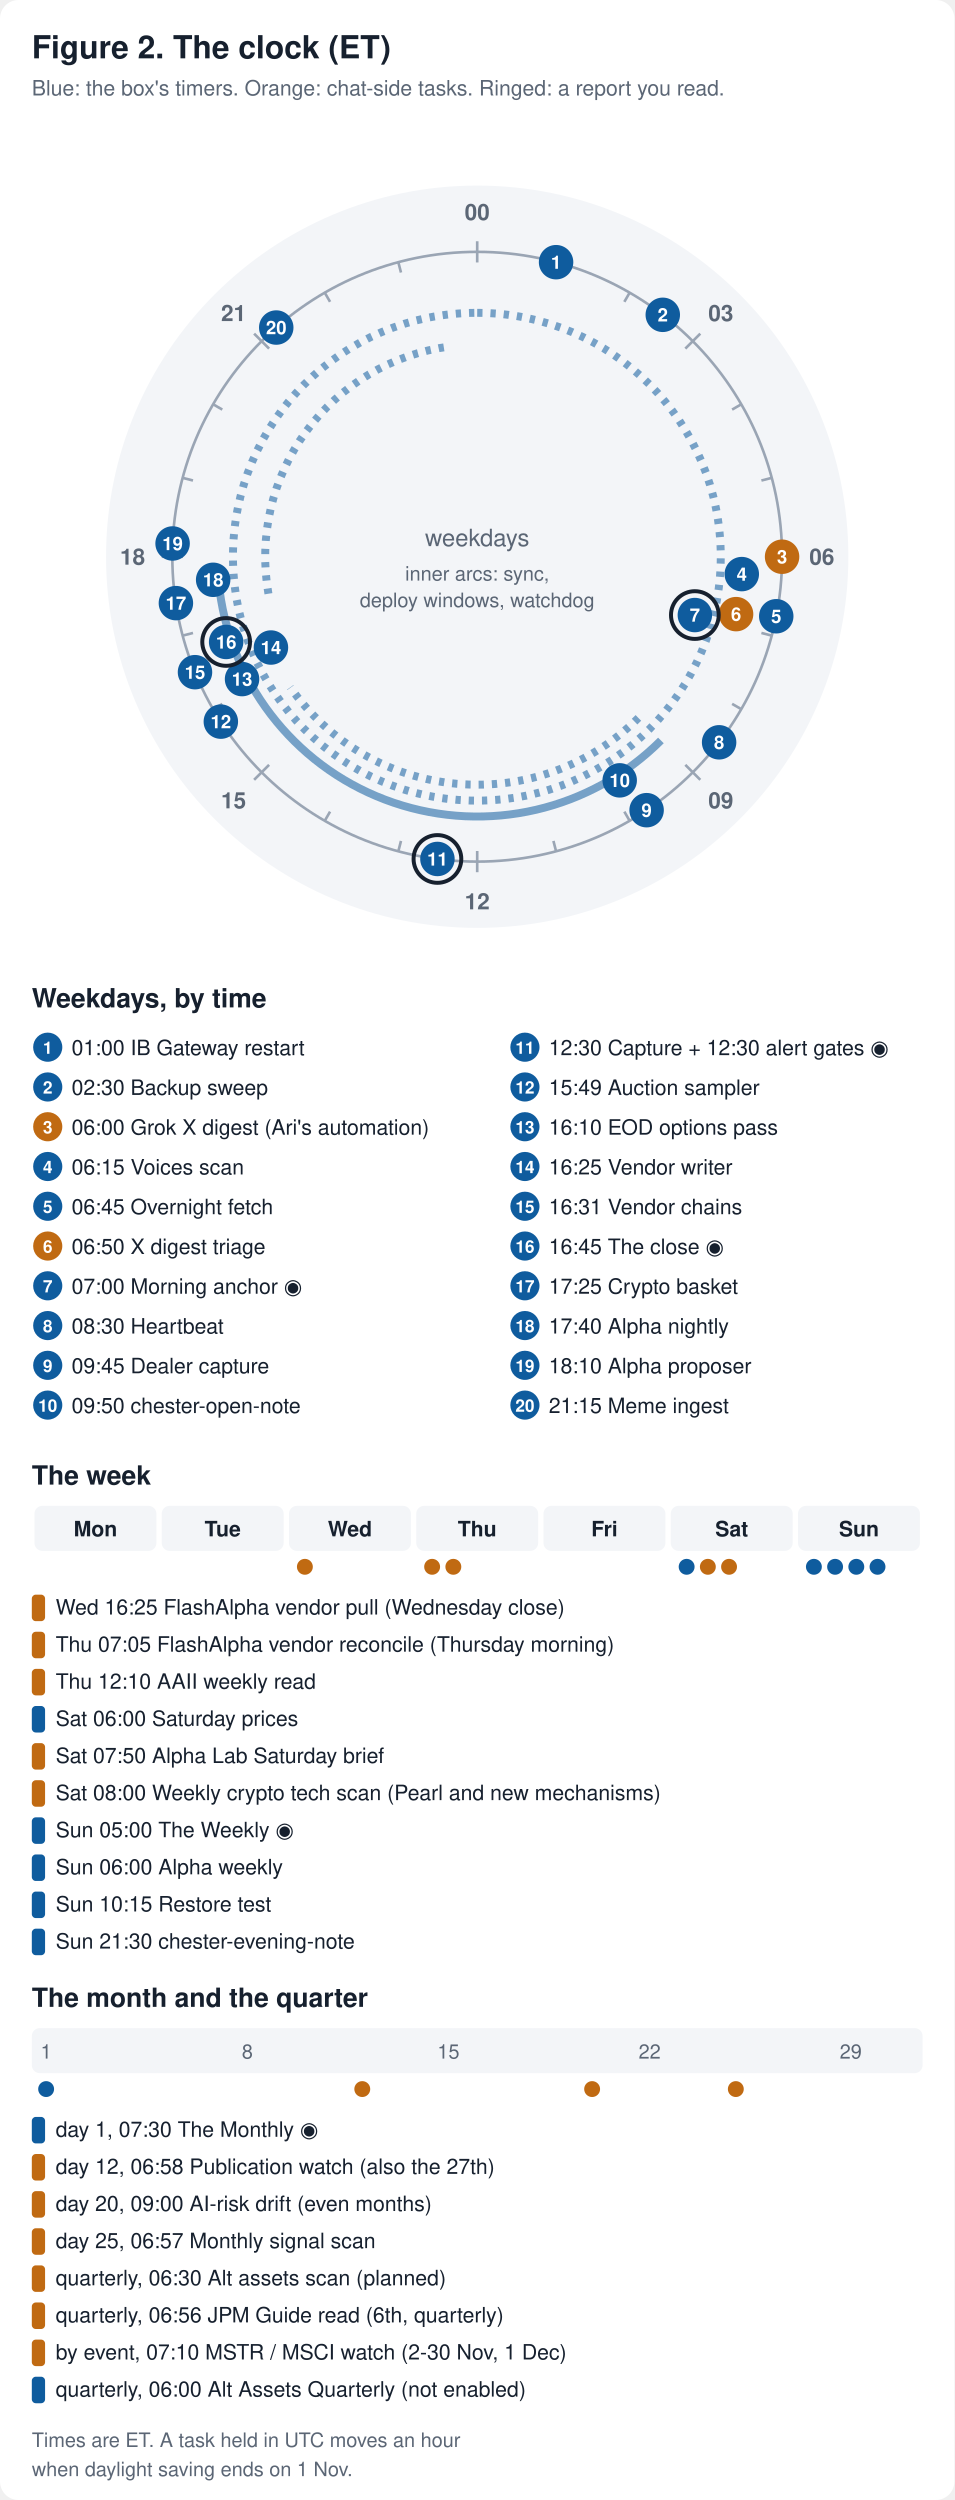
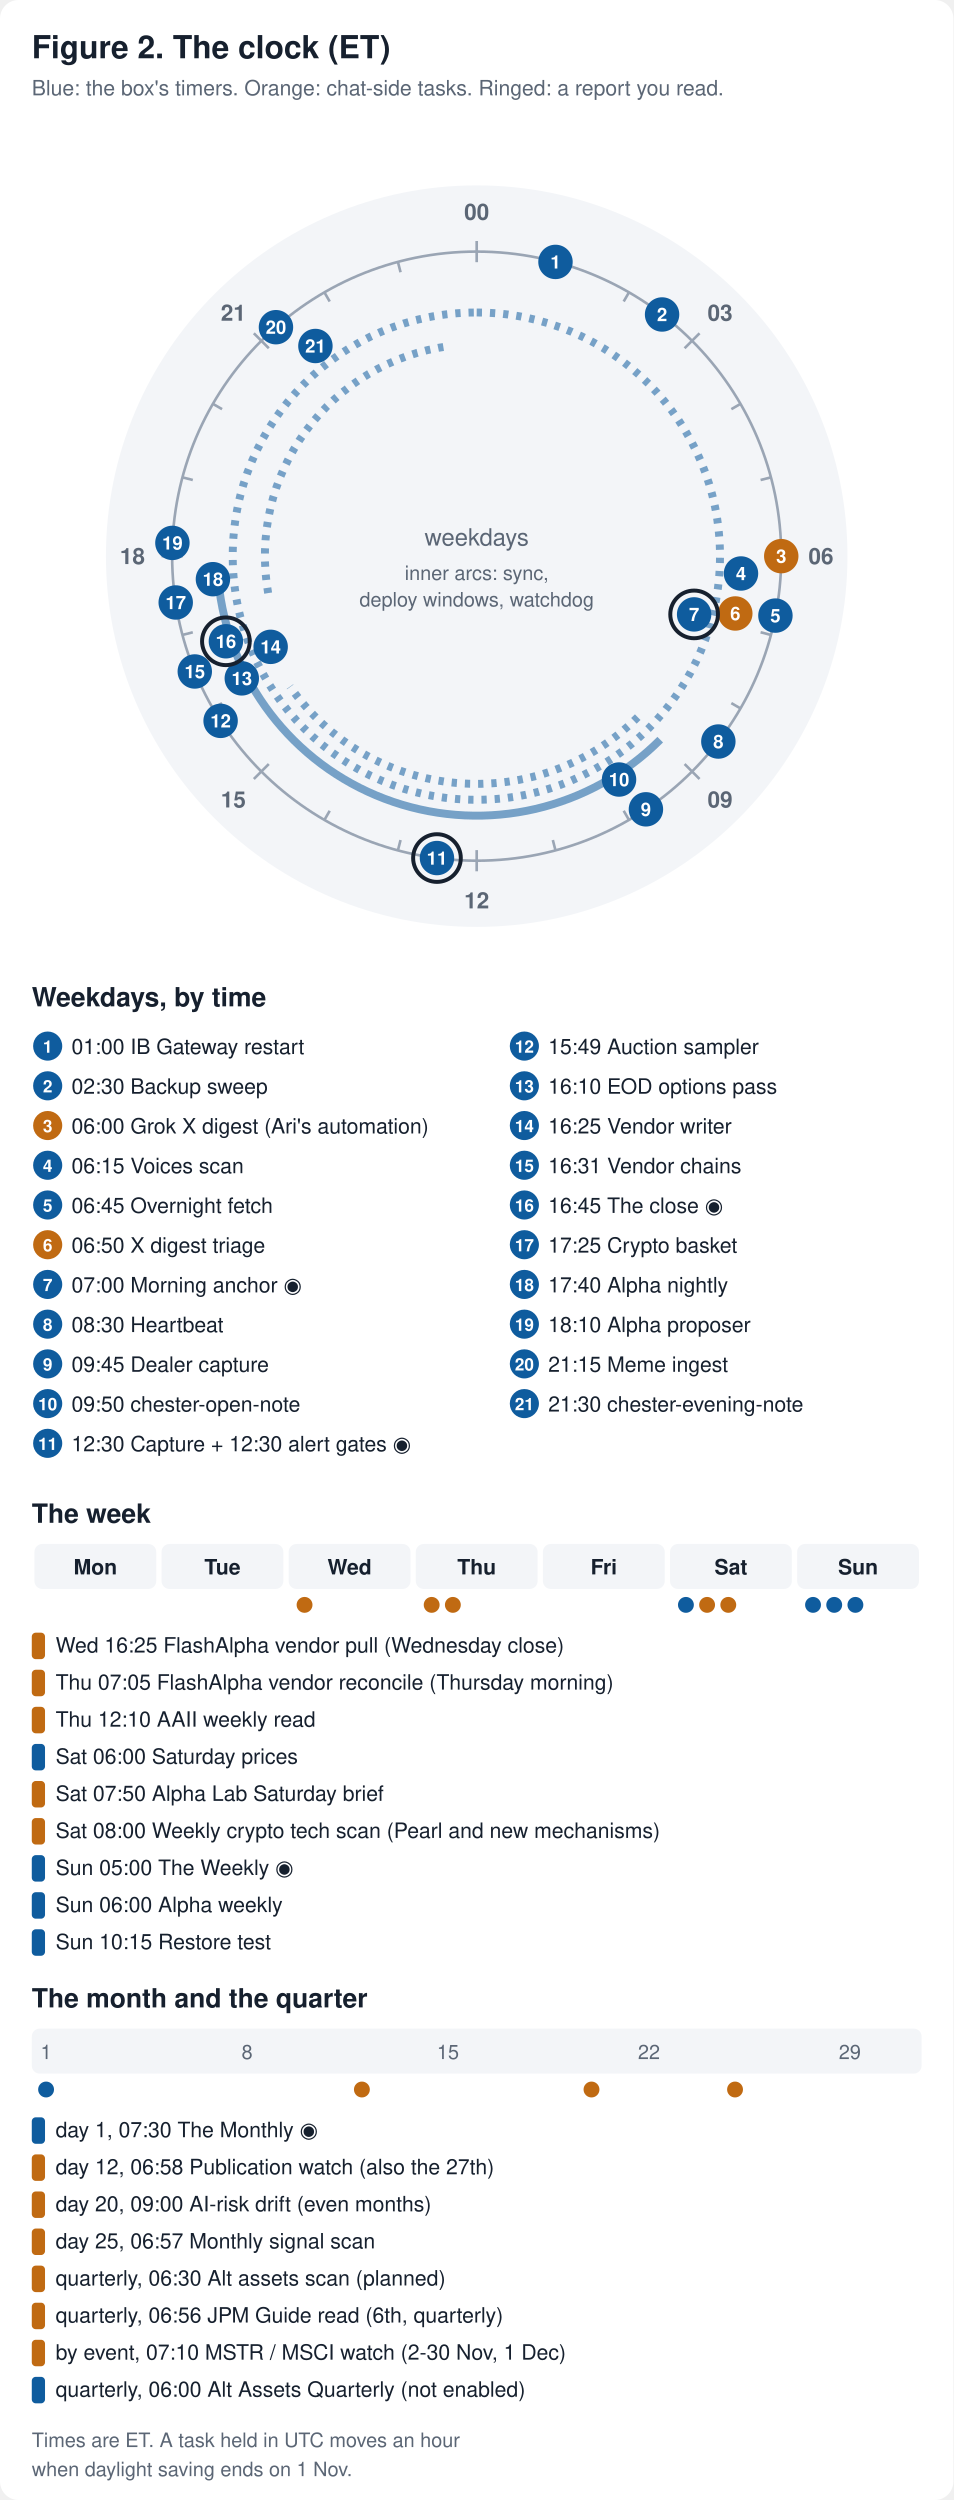
- <svg xmlns="http://www.w3.org/2000/svg" viewBox="0 0 720 1886" role="img" aria-labelledby="t d">
+ <svg xmlns="http://www.w3.org/2000/svg" viewBox="0 0 720 1888" role="img" aria-labelledby="t d">
  <style>
.bg{fill:#ffffff}.panel{fill:#f3f5f8}.ink{fill:#16202e}.mute{fill:#5b6675}
.line{stroke:#9aa5b4}.grid{stroke:#d5dbe3}.box{fill:#0f5c9e}.chat{fill:#c06a12}
.touch{stroke:#16202e}.boxs{stroke:#0f5c9e}.chats{stroke:#c06a12}.onbox{fill:#ffffff}
.pill{fill:#e6ecf3}.bA{fill:#2b6cb0}.bB{fill:#2f855a}.bC{fill:#b7791f}.bD{fill:#9b2c2c}
@media (prefers-color-scheme: dark){
.bg{fill:#121821}.panel{fill:#1b2330}.ink{fill:#e8edf3}.mute{fill:#a3adbb}
.line{stroke:#5f6b7b}.grid{stroke:#2c3646}.box{fill:#5aa2e6}.chat{fill:#f0a14a}
.touch{stroke:#e8edf3}.boxs{stroke:#5aa2e6}.chats{stroke:#f0a14a}.onbox{fill:#121821}
.pill{fill:#243042}.bA{fill:#63a4ff}.bB{fill:#5cc28a}.bC{fill:#e8b04e}.bD{fill:#e07a7a}}
text{font-family:Aptos,'Segoe UI',system-ui,-apple-system,Helvetica,Arial,sans-serif}
</style>
-   <rect class="bg" x="0" y="0" width="720" height="1886" rx="14" />
+   <rect class="bg" x="0" y="0" width="720" height="1888" rx="14" />
  <text class="ink" x="24.0" y="44.0" font-size="24" text-anchor="start" font-weight="700">Figure 2. The clock (ET)</text>
  <text class="mute" x="24.0" y="72.0" font-size="16" text-anchor="start" font-weight="400">Blue: the box's timers. Orange: chat-side tasks. Ringed: a report you read.</text>
  <circle class="panel" cx="360" cy="420" r="280" />
  <circle fill="none" class="line" stroke-width="2" cx="360" cy="420" r="230" />
  <line class="line" stroke-width="2" x1="360.0" y1="198.0" x2="360.0" y2="182.0" />
  <text class="mute" x="360.0" y="166.0" font-size="17" text-anchor="middle" font-weight="600">00</text>
  <line class="line" stroke-width="2" x1="417.5" y1="205.6" x2="419.5" y2="197.8" />
  <line class="line" stroke-width="2" x1="471.0" y1="227.7" x2="475.0" y2="220.8" />
  <line class="line" stroke-width="2" x1="517.0" y1="263.0" x2="528.3" y2="251.7" />
  <text class="mute" x="543.8" y="242.2" font-size="17" text-anchor="middle" font-weight="600">03</text>
  <line class="line" stroke-width="2" x1="552.3" y1="309.0" x2="559.2" y2="305.0" />
  <line class="line" stroke-width="2" x1="574.4" y1="362.5" x2="582.2" y2="360.5" />
  <line class="line" stroke-width="2" x1="582.0" y1="420.0" x2="598.0" y2="420.0" />
  <text class="mute" x="620.0" y="426.0" font-size="17" text-anchor="middle" font-weight="600">06</text>
  <line class="line" stroke-width="2" x1="574.4" y1="477.5" x2="582.2" y2="479.5" />
  <line class="line" stroke-width="2" x1="552.3" y1="531.0" x2="559.2" y2="535.0" />
  <line class="line" stroke-width="2" x1="517.0" y1="577.0" x2="528.3" y2="588.3" />
  <text class="mute" x="543.8" y="609.8" font-size="17" text-anchor="middle" font-weight="600">09</text>
  <line class="line" stroke-width="2" x1="471.0" y1="612.3" x2="475.0" y2="619.2" />
  <line class="line" stroke-width="2" x1="417.5" y1="634.4" x2="419.5" y2="642.2" />
  <line class="line" stroke-width="2" x1="360.0" y1="642.0" x2="360.0" y2="658.0" />
  <text class="mute" x="360.0" y="686.0" font-size="17" text-anchor="middle" font-weight="600">12</text>
  <line class="line" stroke-width="2" x1="302.5" y1="634.4" x2="300.5" y2="642.2" />
  <line class="line" stroke-width="2" x1="249.0" y1="612.3" x2="245.0" y2="619.2" />
  <line class="line" stroke-width="2" x1="203.0" y1="577.0" x2="191.7" y2="588.3" />
  <text class="mute" x="176.2" y="609.8" font-size="17" text-anchor="middle" font-weight="600">15</text>
  <line class="line" stroke-width="2" x1="167.7" y1="531.0" x2="160.8" y2="535.0" />
  <line class="line" stroke-width="2" x1="145.6" y1="477.5" x2="137.8" y2="479.5" />
  <line class="line" stroke-width="2" x1="138.0" y1="420.0" x2="122.0" y2="420.0" />
  <text class="mute" x="100.0" y="426.0" font-size="17" text-anchor="middle" font-weight="600">18</text>
  <line class="line" stroke-width="2" x1="145.6" y1="362.5" x2="137.8" y2="360.5" />
  <line class="line" stroke-width="2" x1="167.7" y1="309.0" x2="160.8" y2="305.0" />
  <line class="line" stroke-width="2" x1="203.0" y1="263.0" x2="191.7" y2="251.7" />
  <text class="mute" x="176.2" y="242.2" font-size="17" text-anchor="middle" font-weight="600">21</text>
  <line class="line" stroke-width="2" x1="249.0" y1="227.7" x2="245.0" y2="220.8" />
  <line class="line" stroke-width="2" x1="302.5" y1="205.6" x2="300.5" y2="197.8" />
  <path fill="none" class="boxs" stroke-width="6" opacity="0.55" d="M498.6,558.6 A196,196 0 0 1 165.7,445.6" />
  <path fill="none" class="boxs" stroke-width="6" opacity="0.55" stroke-dasharray="4 6" d="M360.0,236.0 A184,184 0 1 1 359.5,236.0" />
  <path fill="none" class="boxs" stroke-width="6" opacity="0.55" stroke-dasharray="4 6" d="M481.6,541.6 A172,172 0 0 1 219.0,518.5" />
  <path fill="none" class="boxs" stroke-width="6" opacity="0.55" stroke-dasharray="4 6" d="M202.5,447.9 A160,160 0 0 1 339.1,261.4" />
  <text class="mute" x="360.0" y="412.0" font-size="18" text-anchor="middle" font-weight="400">weekdays</text>
  <text class="mute" x="360.0" y="438.0" font-size="15" text-anchor="middle" font-weight="400">inner arcs: sync,</text>
  <text class="mute" x="360.0" y="458.0" font-size="15" text-anchor="middle" font-weight="400">deploy windows, watchdog</text>
  <circle class="box" cx="419.5" cy="197.8" r="13" />
  <text class="onbox" x="419.5" y="202.8" font-size="14" text-anchor="middle" font-weight="700">1</text>
  <circle class="box" cx="500.0" cy="237.5" r="13" />
  <text class="onbox" x="500.0" y="242.5" font-size="14" text-anchor="middle" font-weight="700">2</text>
  <circle class="chat" cx="590.0" cy="420.0" r="13" />
  <text class="onbox" x="590.0" y="425.0" font-size="14" text-anchor="middle" font-weight="700">3</text>
  <circle class="box" cx="559.6" cy="433.1" r="13" />
  <text class="onbox" x="559.6" y="438.1" font-size="14" text-anchor="middle" font-weight="700">4</text>
  <circle class="box" cx="585.6" cy="464.9" r="13" />
  <text class="onbox" x="585.6" y="469.9" font-size="14" text-anchor="middle" font-weight="700">5</text>
  <circle class="chat" cx="555.3" cy="463.3" r="13" />
  <text class="onbox" x="555.3" y="468.3" font-size="14" text-anchor="middle" font-weight="700">6</text>
  <circle class="box" cx="524.2" cy="464.0" r="13" />
  <circle fill="none" class="touch" stroke-width="3" cx="524.2" cy="464.0" r="18" />
  <text class="onbox" x="524.2" y="469.0" font-size="14" text-anchor="middle" font-weight="700">7</text>
  <circle class="box" cx="542.5" cy="560.0" r="13" />
  <text class="onbox" x="542.5" y="565.0" font-size="14" text-anchor="middle" font-weight="700">8</text>
  <circle class="box" cx="487.8" cy="611.2" r="13" />
  <text class="onbox" x="487.8" y="616.2" font-size="14" text-anchor="middle" font-weight="700">9</text>
  <circle class="box" cx="467.5" cy="588.7" r="13" />
  <text class="onbox" x="467.5" y="593.7" font-size="14" text-anchor="middle" font-weight="700">10</text>
  <circle class="box" cx="330.0" cy="648.0" r="13" />
  <circle fill="none" class="touch" stroke-width="3" cx="330.0" cy="648.0" r="18" />
  <text class="onbox" x="330.0" y="653.0" font-size="14" text-anchor="middle" font-weight="700">11</text>
  <circle class="box" cx="166.6" cy="544.4" r="13" />
  <text class="onbox" x="166.6" y="549.4" font-size="14" text-anchor="middle" font-weight="700">12</text>
  <circle class="box" cx="182.6" cy="512.3" r="13" />
  <text class="onbox" x="182.6" y="517.3" font-size="14" text-anchor="middle" font-weight="700">13</text>
  <circle class="box" cx="204.4" cy="488.5" r="13" />
  <text class="onbox" x="204.4" y="493.5" font-size="14" text-anchor="middle" font-weight="700">14</text>
  <circle class="box" cx="147.1" cy="507.1" r="13" />
  <text class="onbox" x="147.1" y="512.1" font-size="14" text-anchor="middle" font-weight="700">15</text>
  <circle class="box" cx="170.6" cy="484.3" r="13" />
  <circle fill="none" class="touch" stroke-width="3" cx="170.6" cy="484.3" r="18" />
  <text class="onbox" x="170.6" y="489.3" font-size="14" text-anchor="middle" font-weight="700">16</text>
  <circle class="box" cx="132.7" cy="455.0" r="13" />
  <text class="onbox" x="132.7" y="460.0" font-size="14" text-anchor="middle" font-weight="700">17</text>
  <circle class="box" cx="160.8" cy="437.4" r="13" />
  <text class="onbox" x="160.8" y="442.4" font-size="14" text-anchor="middle" font-weight="700">18</text>
  <circle class="box" cx="130.2" cy="410.0" r="13" />
  <text class="onbox" x="130.2" y="415.0" font-size="14" text-anchor="middle" font-weight="700">19</text>
  <circle class="box" cx="208.4" cy="247.1" r="13" />
  <text class="onbox" x="208.4" y="252.1" font-size="14" text-anchor="middle" font-weight="700">20</text>
+   <circle class="box" cx="238.2" cy="261.3" r="13" />
+   <text class="onbox" x="238.2" y="266.3" font-size="14" text-anchor="middle" font-weight="700">21</text>
  <text class="ink" x="24.0" y="760.0" font-size="20" text-anchor="start" font-weight="700">Weekdays, by time</text>
  <circle class="box" cx="36" cy="790" r="11" />
  <text class="onbox" x="36.0" y="795.0" font-size="13" text-anchor="middle" font-weight="700">1</text>
  <text class="ink" x="54.0" y="796.0" font-size="16" text-anchor="start" font-weight="400">01:00  IB Gateway restart</text>
  <circle class="box" cx="36" cy="820" r="11" />
  <text class="onbox" x="36.0" y="825.0" font-size="13" text-anchor="middle" font-weight="700">2</text>
  <text class="ink" x="54.0" y="826.0" font-size="16" text-anchor="start" font-weight="400">02:30  Backup sweep</text>
  <circle class="chat" cx="36" cy="850" r="11" />
  <text class="onbox" x="36.0" y="855.0" font-size="13" text-anchor="middle" font-weight="700">3</text>
  <text class="ink" x="54.0" y="856.0" font-size="16" text-anchor="start" font-weight="400">06:00  Grok X digest (Ari's automation)</text>
  <circle class="box" cx="36" cy="880" r="11" />
  <text class="onbox" x="36.0" y="885.0" font-size="13" text-anchor="middle" font-weight="700">4</text>
  <text class="ink" x="54.0" y="886.0" font-size="16" text-anchor="start" font-weight="400">06:15  Voices scan</text>
  <circle class="box" cx="36" cy="910" r="11" />
  <text class="onbox" x="36.0" y="915.0" font-size="13" text-anchor="middle" font-weight="700">5</text>
  <text class="ink" x="54.0" y="916.0" font-size="16" text-anchor="start" font-weight="400">06:45  Overnight fetch</text>
  <circle class="chat" cx="36" cy="940" r="11" />
  <text class="onbox" x="36.0" y="945.0" font-size="13" text-anchor="middle" font-weight="700">6</text>
  <text class="ink" x="54.0" y="946.0" font-size="16" text-anchor="start" font-weight="400">06:50  X digest triage</text>
  <circle class="box" cx="36" cy="970" r="11" />
  <text class="onbox" x="36.0" y="975.0" font-size="13" text-anchor="middle" font-weight="700">7</text>
  <text class="ink" x="54.0" y="976.0" font-size="16" text-anchor="start" font-weight="400">07:00  Morning anchor ◉</text>
  <circle class="box" cx="36" cy="1000" r="11" />
  <text class="onbox" x="36.0" y="1005.0" font-size="13" text-anchor="middle" font-weight="700">8</text>
  <text class="ink" x="54.0" y="1006.0" font-size="16" text-anchor="start" font-weight="400">08:30  Heartbeat</text>
  <circle class="box" cx="36" cy="1030" r="11" />
  <text class="onbox" x="36.0" y="1035.0" font-size="13" text-anchor="middle" font-weight="700">9</text>
  <text class="ink" x="54.0" y="1036.0" font-size="16" text-anchor="start" font-weight="400">09:45  Dealer capture</text>
  <circle class="box" cx="36" cy="1060" r="11" />
  <text class="onbox" x="36.0" y="1065.0" font-size="13" text-anchor="middle" font-weight="700">10</text>
  <text class="ink" x="54.0" y="1066.0" font-size="16" text-anchor="start" font-weight="400">09:50  chester-open-note</text>
+   <circle class="box" cx="36" cy="1090" r="11" />
+   <text class="onbox" x="36.0" y="1095.0" font-size="13" text-anchor="middle" font-weight="700">11</text>
+   <text class="ink" x="54.0" y="1096.0" font-size="16" text-anchor="start" font-weight="400">12:30  Capture + 12:30 alert gates ◉</text>
  <circle class="box" cx="396" cy="790" r="11" />
-   <text class="onbox" x="396.0" y="795.0" font-size="13" text-anchor="middle" font-weight="700">11</text>
-   <text class="ink" x="414.0" y="796.0" font-size="16" text-anchor="start" font-weight="400">12:30  Capture + 12:30 alert gates ◉</text>
+   <text class="onbox" x="396.0" y="795.0" font-size="13" text-anchor="middle" font-weight="700">12</text>
+   <text class="ink" x="414.0" y="796.0" font-size="16" text-anchor="start" font-weight="400">15:49  Auction sampler</text>
  <circle class="box" cx="396" cy="820" r="11" />
-   <text class="onbox" x="396.0" y="825.0" font-size="13" text-anchor="middle" font-weight="700">12</text>
-   <text class="ink" x="414.0" y="826.0" font-size="16" text-anchor="start" font-weight="400">15:49  Auction sampler</text>
+   <text class="onbox" x="396.0" y="825.0" font-size="13" text-anchor="middle" font-weight="700">13</text>
+   <text class="ink" x="414.0" y="826.0" font-size="16" text-anchor="start" font-weight="400">16:10  EOD options pass</text>
  <circle class="box" cx="396" cy="850" r="11" />
-   <text class="onbox" x="396.0" y="855.0" font-size="13" text-anchor="middle" font-weight="700">13</text>
-   <text class="ink" x="414.0" y="856.0" font-size="16" text-anchor="start" font-weight="400">16:10  EOD options pass</text>
+   <text class="onbox" x="396.0" y="855.0" font-size="13" text-anchor="middle" font-weight="700">14</text>
+   <text class="ink" x="414.0" y="856.0" font-size="16" text-anchor="start" font-weight="400">16:25  Vendor writer</text>
  <circle class="box" cx="396" cy="880" r="11" />
-   <text class="onbox" x="396.0" y="885.0" font-size="13" text-anchor="middle" font-weight="700">14</text>
-   <text class="ink" x="414.0" y="886.0" font-size="16" text-anchor="start" font-weight="400">16:25  Vendor writer</text>
+   <text class="onbox" x="396.0" y="885.0" font-size="13" text-anchor="middle" font-weight="700">15</text>
+   <text class="ink" x="414.0" y="886.0" font-size="16" text-anchor="start" font-weight="400">16:31  Vendor chains</text>
  <circle class="box" cx="396" cy="910" r="11" />
-   <text class="onbox" x="396.0" y="915.0" font-size="13" text-anchor="middle" font-weight="700">15</text>
-   <text class="ink" x="414.0" y="916.0" font-size="16" text-anchor="start" font-weight="400">16:31  Vendor chains</text>
+   <text class="onbox" x="396.0" y="915.0" font-size="13" text-anchor="middle" font-weight="700">16</text>
+   <text class="ink" x="414.0" y="916.0" font-size="16" text-anchor="start" font-weight="400">16:45  The close ◉</text>
  <circle class="box" cx="396" cy="940" r="11" />
-   <text class="onbox" x="396.0" y="945.0" font-size="13" text-anchor="middle" font-weight="700">16</text>
-   <text class="ink" x="414.0" y="946.0" font-size="16" text-anchor="start" font-weight="400">16:45  The close ◉</text>
+   <text class="onbox" x="396.0" y="945.0" font-size="13" text-anchor="middle" font-weight="700">17</text>
+   <text class="ink" x="414.0" y="946.0" font-size="16" text-anchor="start" font-weight="400">17:25  Crypto basket</text>
  <circle class="box" cx="396" cy="970" r="11" />
-   <text class="onbox" x="396.0" y="975.0" font-size="13" text-anchor="middle" font-weight="700">17</text>
-   <text class="ink" x="414.0" y="976.0" font-size="16" text-anchor="start" font-weight="400">17:25  Crypto basket</text>
+   <text class="onbox" x="396.0" y="975.0" font-size="13" text-anchor="middle" font-weight="700">18</text>
+   <text class="ink" x="414.0" y="976.0" font-size="16" text-anchor="start" font-weight="400">17:40  Alpha nightly</text>
  <circle class="box" cx="396" cy="1000" r="11" />
-   <text class="onbox" x="396.0" y="1005.0" font-size="13" text-anchor="middle" font-weight="700">18</text>
-   <text class="ink" x="414.0" y="1006.0" font-size="16" text-anchor="start" font-weight="400">17:40  Alpha nightly</text>
+   <text class="onbox" x="396.0" y="1005.0" font-size="13" text-anchor="middle" font-weight="700">19</text>
+   <text class="ink" x="414.0" y="1006.0" font-size="16" text-anchor="start" font-weight="400">18:10  Alpha proposer</text>
  <circle class="box" cx="396" cy="1030" r="11" />
-   <text class="onbox" x="396.0" y="1035.0" font-size="13" text-anchor="middle" font-weight="700">19</text>
-   <text class="ink" x="414.0" y="1036.0" font-size="16" text-anchor="start" font-weight="400">18:10  Alpha proposer</text>
+   <text class="onbox" x="396.0" y="1035.0" font-size="13" text-anchor="middle" font-weight="700">20</text>
+   <text class="ink" x="414.0" y="1036.0" font-size="16" text-anchor="start" font-weight="400">21:15  Meme ingest</text>
  <circle class="box" cx="396" cy="1060" r="11" />
-   <text class="onbox" x="396.0" y="1065.0" font-size="13" text-anchor="middle" font-weight="700">20</text>
-   <text class="ink" x="414.0" y="1066.0" font-size="16" text-anchor="start" font-weight="400">21:15  Meme ingest</text>
-   <text class="ink" x="24.0" y="1120.0" font-size="20" text-anchor="start" font-weight="700">The week</text>
-   <rect class="panel" x="26.0" y="1136" width="92.0" height="34" rx="6" />
-   <text class="ink" x="72.0" y="1159.0" font-size="16" text-anchor="middle" font-weight="700">Mon</text>
-   <rect class="panel" x="122.0" y="1136" width="92.0" height="34" rx="6" />
-   <text class="ink" x="168.0" y="1159.0" font-size="16" text-anchor="middle" font-weight="700">Tue</text>
-   <rect class="panel" x="218.0" y="1136" width="92.0" height="34" rx="6" />
-   <text class="ink" x="264.0" y="1159.0" font-size="16" text-anchor="middle" font-weight="700">Wed</text>
-   <circle class="chat" cx="230.0" cy="1182" r="6" />
-   <rect class="panel" x="314.0" y="1136" width="92.0" height="34" rx="6" />
-   <text class="ink" x="360.0" y="1159.0" font-size="16" text-anchor="middle" font-weight="700">Thu</text>
-   <circle class="chat" cx="326.0" cy="1182" r="6" />
-   <circle class="chat" cx="342.0" cy="1182" r="6" />
-   <rect class="panel" x="410.0" y="1136" width="92.0" height="34" rx="6" />
-   <text class="ink" x="456.0" y="1159.0" font-size="16" text-anchor="middle" font-weight="700">Fri</text>
-   <rect class="panel" x="506.0" y="1136" width="92.0" height="34" rx="6" />
-   <text class="ink" x="552.0" y="1159.0" font-size="16" text-anchor="middle" font-weight="700">Sat</text>
-   <circle class="box" cx="518.0" cy="1182" r="6" />
-   <circle class="chat" cx="534.0" cy="1182" r="6" />
-   <circle class="chat" cx="550.0" cy="1182" r="6" />
-   <rect class="panel" x="602.0" y="1136" width="92.0" height="34" rx="6" />
-   <text class="ink" x="648.0" y="1159.0" font-size="16" text-anchor="middle" font-weight="700">Sun</text>
-   <circle class="box" cx="614.0" cy="1182" r="6" />
-   <circle class="box" cx="630.0" cy="1182" r="6" />
-   <circle class="box" cx="646.0" cy="1182" r="6" />
-   <circle class="box" cx="662.0" cy="1182" r="6" />
-   <rect class="chat" x="24" y="1203" width="10" height="20" rx="3" />
-   <text class="ink" x="42.0" y="1218.0" font-size="16" text-anchor="start" font-weight="400">Wed 16:25  FlashAlpha vendor pull (Wednesday close)</text>
-   <rect class="chat" x="24" y="1231" width="10" height="20" rx="3" />
-   <text class="ink" x="42.0" y="1246.0" font-size="16" text-anchor="start" font-weight="400">Thu 07:05  FlashAlpha vendor reconcile (Thursday morning)</text>
-   <rect class="chat" x="24" y="1259" width="10" height="20" rx="3" />
-   <text class="ink" x="42.0" y="1274.0" font-size="16" text-anchor="start" font-weight="400">Thu 12:10  AAII weekly read</text>
-   <rect class="box" x="24" y="1287" width="10" height="20" rx="3" />
-   <text class="ink" x="42.0" y="1302.0" font-size="16" text-anchor="start" font-weight="400">Sat 06:00  Saturday prices</text>
-   <rect class="chat" x="24" y="1315" width="10" height="20" rx="3" />
-   <text class="ink" x="42.0" y="1330.0" font-size="16" text-anchor="start" font-weight="400">Sat 07:50  Alpha Lab Saturday brief</text>
-   <rect class="chat" x="24" y="1343" width="10" height="20" rx="3" />
-   <text class="ink" x="42.0" y="1358.0" font-size="16" text-anchor="start" font-weight="400">Sat 08:00  Weekly crypto tech scan (Pearl and new mechanisms)</text>
-   <rect class="box" x="24" y="1371" width="10" height="20" rx="3" />
-   <text class="ink" x="42.0" y="1386.0" font-size="16" text-anchor="start" font-weight="400">Sun 05:00  The Weekly ◉</text>
-   <rect class="box" x="24" y="1399" width="10" height="20" rx="3" />
-   <text class="ink" x="42.0" y="1414.0" font-size="16" text-anchor="start" font-weight="400">Sun 06:00  Alpha weekly</text>
-   <rect class="box" x="24" y="1427" width="10" height="20" rx="3" />
-   <text class="ink" x="42.0" y="1442.0" font-size="16" text-anchor="start" font-weight="400">Sun 10:15  Restore test</text>
-   <rect class="box" x="24" y="1455" width="10" height="20" rx="3" />
-   <text class="ink" x="42.0" y="1470.0" font-size="16" text-anchor="start" font-weight="400">Sun 21:30  chester-evening-note</text>
-   <text class="ink" x="24.0" y="1514.0" font-size="20" text-anchor="start" font-weight="700">The month and the quarter</text>
-   <rect class="panel" x="24" y="1530" width="672" height="34" rx="6" />
-   <text class="mute" x="34.8" y="1553.0" font-size="15" text-anchor="middle" font-weight="400">1</text>
-   <text class="mute" x="186.6" y="1553.0" font-size="15" text-anchor="middle" font-weight="400">8</text>
-   <text class="mute" x="338.3" y="1553.0" font-size="15" text-anchor="middle" font-weight="400">15</text>
-   <text class="mute" x="490.1" y="1553.0" font-size="15" text-anchor="middle" font-weight="400">22</text>
-   <text class="mute" x="641.8" y="1553.0" font-size="15" text-anchor="middle" font-weight="400">29</text>
-   <circle class="box" cx="34.8" cy="1576" r="6" />
-   <circle class="chat" cx="273.3" cy="1576" r="6" />
-   <circle class="chat" cx="446.7" cy="1576" r="6" />
-   <circle class="chat" cx="555.1" cy="1576" r="6" />
-   <rect class="box" x="24" y="1597" width="10" height="20" rx="3" />
-   <text class="ink" x="42.0" y="1612.0" font-size="16" text-anchor="start" font-weight="400">day 1, 07:30  The Monthly ◉</text>
-   <rect class="chat" x="24" y="1625" width="10" height="20" rx="3" />
-   <text class="ink" x="42.0" y="1640.0" font-size="16" text-anchor="start" font-weight="400">day 12, 06:58  Publication watch (also the 27th)</text>
-   <rect class="chat" x="24" y="1653" width="10" height="20" rx="3" />
-   <text class="ink" x="42.0" y="1668.0" font-size="16" text-anchor="start" font-weight="400">day 20, 09:00  AI-risk drift (even months)</text>
-   <rect class="chat" x="24" y="1681" width="10" height="20" rx="3" />
-   <text class="ink" x="42.0" y="1696.0" font-size="16" text-anchor="start" font-weight="400">day 25, 06:57  Monthly signal scan</text>
-   <rect class="chat" x="24" y="1709" width="10" height="20" rx="3" />
-   <text class="ink" x="42.0" y="1724.0" font-size="16" text-anchor="start" font-weight="400">quarterly, 06:30  Alt assets scan (planned)</text>
-   <rect class="chat" x="24" y="1737" width="10" height="20" rx="3" />
-   <text class="ink" x="42.0" y="1752.0" font-size="16" text-anchor="start" font-weight="400">quarterly, 06:56  JPM Guide read (6th, quarterly)</text>
-   <rect class="chat" x="24" y="1765" width="10" height="20" rx="3" />
-   <text class="ink" x="42.0" y="1780.0" font-size="16" text-anchor="start" font-weight="400">by event, 07:10  MSTR / MSCI watch (2-30 Nov, 1 Dec)</text>
-   <rect class="box" x="24" y="1793" width="10" height="20" rx="3" />
-   <text class="ink" x="42.0" y="1808.0" font-size="16" text-anchor="start" font-weight="400">quarterly, 06:00  Alt Assets Quarterly (not enabled)</text>
-   <text class="mute" x="24.0" y="1846.0" font-size="15" text-anchor="start" font-weight="400">Times are ET. A task held in UTC moves an hour</text>
-   <text class="mute" x="24.0" y="1868.0" font-size="15" text-anchor="start" font-weight="400">when daylight saving ends on 1 Nov.</text>
+   <text class="onbox" x="396.0" y="1065.0" font-size="13" text-anchor="middle" font-weight="700">21</text>
+   <text class="ink" x="414.0" y="1066.0" font-size="16" text-anchor="start" font-weight="400">21:30  chester-evening-note</text>
+   <text class="ink" x="24.0" y="1150.0" font-size="20" text-anchor="start" font-weight="700">The week</text>
+   <rect class="panel" x="26.0" y="1166" width="92.0" height="34" rx="6" />
+   <text class="ink" x="72.0" y="1189.0" font-size="16" text-anchor="middle" font-weight="700">Mon</text>
+   <rect class="panel" x="122.0" y="1166" width="92.0" height="34" rx="6" />
+   <text class="ink" x="168.0" y="1189.0" font-size="16" text-anchor="middle" font-weight="700">Tue</text>
+   <rect class="panel" x="218.0" y="1166" width="92.0" height="34" rx="6" />
+   <text class="ink" x="264.0" y="1189.0" font-size="16" text-anchor="middle" font-weight="700">Wed</text>
+   <circle class="chat" cx="230.0" cy="1212" r="6" />
+   <rect class="panel" x="314.0" y="1166" width="92.0" height="34" rx="6" />
+   <text class="ink" x="360.0" y="1189.0" font-size="16" text-anchor="middle" font-weight="700">Thu</text>
+   <circle class="chat" cx="326.0" cy="1212" r="6" />
+   <circle class="chat" cx="342.0" cy="1212" r="6" />
+   <rect class="panel" x="410.0" y="1166" width="92.0" height="34" rx="6" />
+   <text class="ink" x="456.0" y="1189.0" font-size="16" text-anchor="middle" font-weight="700">Fri</text>
+   <rect class="panel" x="506.0" y="1166" width="92.0" height="34" rx="6" />
+   <text class="ink" x="552.0" y="1189.0" font-size="16" text-anchor="middle" font-weight="700">Sat</text>
+   <circle class="box" cx="518.0" cy="1212" r="6" />
+   <circle class="chat" cx="534.0" cy="1212" r="6" />
+   <circle class="chat" cx="550.0" cy="1212" r="6" />
+   <rect class="panel" x="602.0" y="1166" width="92.0" height="34" rx="6" />
+   <text class="ink" x="648.0" y="1189.0" font-size="16" text-anchor="middle" font-weight="700">Sun</text>
+   <circle class="box" cx="614.0" cy="1212" r="6" />
+   <circle class="box" cx="630.0" cy="1212" r="6" />
+   <circle class="box" cx="646.0" cy="1212" r="6" />
+   <rect class="chat" x="24" y="1233" width="10" height="20" rx="3" />
+   <text class="ink" x="42.0" y="1248.0" font-size="16" text-anchor="start" font-weight="400">Wed 16:25  FlashAlpha vendor pull (Wednesday close)</text>
+   <rect class="chat" x="24" y="1261" width="10" height="20" rx="3" />
+   <text class="ink" x="42.0" y="1276.0" font-size="16" text-anchor="start" font-weight="400">Thu 07:05  FlashAlpha vendor reconcile (Thursday morning)</text>
+   <rect class="chat" x="24" y="1289" width="10" height="20" rx="3" />
+   <text class="ink" x="42.0" y="1304.0" font-size="16" text-anchor="start" font-weight="400">Thu 12:10  AAII weekly read</text>
+   <rect class="box" x="24" y="1317" width="10" height="20" rx="3" />
+   <text class="ink" x="42.0" y="1332.0" font-size="16" text-anchor="start" font-weight="400">Sat 06:00  Saturday prices</text>
+   <rect class="chat" x="24" y="1345" width="10" height="20" rx="3" />
+   <text class="ink" x="42.0" y="1360.0" font-size="16" text-anchor="start" font-weight="400">Sat 07:50  Alpha Lab Saturday brief</text>
+   <rect class="chat" x="24" y="1373" width="10" height="20" rx="3" />
+   <text class="ink" x="42.0" y="1388.0" font-size="16" text-anchor="start" font-weight="400">Sat 08:00  Weekly crypto tech scan (Pearl and new mechanisms)</text>
+   <rect class="box" x="24" y="1401" width="10" height="20" rx="3" />
+   <text class="ink" x="42.0" y="1416.0" font-size="16" text-anchor="start" font-weight="400">Sun 05:00  The Weekly ◉</text>
+   <rect class="box" x="24" y="1429" width="10" height="20" rx="3" />
+   <text class="ink" x="42.0" y="1444.0" font-size="16" text-anchor="start" font-weight="400">Sun 06:00  Alpha weekly</text>
+   <rect class="box" x="24" y="1457" width="10" height="20" rx="3" />
+   <text class="ink" x="42.0" y="1472.0" font-size="16" text-anchor="start" font-weight="400">Sun 10:15  Restore test</text>
+   <text class="ink" x="24.0" y="1516.0" font-size="20" text-anchor="start" font-weight="700">The month and the quarter</text>
+   <rect class="panel" x="24" y="1532" width="672" height="34" rx="6" />
+   <text class="mute" x="34.8" y="1555.0" font-size="15" text-anchor="middle" font-weight="400">1</text>
+   <text class="mute" x="186.6" y="1555.0" font-size="15" text-anchor="middle" font-weight="400">8</text>
+   <text class="mute" x="338.3" y="1555.0" font-size="15" text-anchor="middle" font-weight="400">15</text>
+   <text class="mute" x="490.1" y="1555.0" font-size="15" text-anchor="middle" font-weight="400">22</text>
+   <text class="mute" x="641.8" y="1555.0" font-size="15" text-anchor="middle" font-weight="400">29</text>
+   <circle class="box" cx="34.8" cy="1578" r="6" />
+   <circle class="chat" cx="273.3" cy="1578" r="6" />
+   <circle class="chat" cx="446.7" cy="1578" r="6" />
+   <circle class="chat" cx="555.1" cy="1578" r="6" />
+   <rect class="box" x="24" y="1599" width="10" height="20" rx="3" />
+   <text class="ink" x="42.0" y="1614.0" font-size="16" text-anchor="start" font-weight="400">day 1, 07:30  The Monthly ◉</text>
+   <rect class="chat" x="24" y="1627" width="10" height="20" rx="3" />
+   <text class="ink" x="42.0" y="1642.0" font-size="16" text-anchor="start" font-weight="400">day 12, 06:58  Publication watch (also the 27th)</text>
+   <rect class="chat" x="24" y="1655" width="10" height="20" rx="3" />
+   <text class="ink" x="42.0" y="1670.0" font-size="16" text-anchor="start" font-weight="400">day 20, 09:00  AI-risk drift (even months)</text>
+   <rect class="chat" x="24" y="1683" width="10" height="20" rx="3" />
+   <text class="ink" x="42.0" y="1698.0" font-size="16" text-anchor="start" font-weight="400">day 25, 06:57  Monthly signal scan</text>
+   <rect class="chat" x="24" y="1711" width="10" height="20" rx="3" />
+   <text class="ink" x="42.0" y="1726.0" font-size="16" text-anchor="start" font-weight="400">quarterly, 06:30  Alt assets scan (planned)</text>
+   <rect class="chat" x="24" y="1739" width="10" height="20" rx="3" />
+   <text class="ink" x="42.0" y="1754.0" font-size="16" text-anchor="start" font-weight="400">quarterly, 06:56  JPM Guide read (6th, quarterly)</text>
+   <rect class="chat" x="24" y="1767" width="10" height="20" rx="3" />
+   <text class="ink" x="42.0" y="1782.0" font-size="16" text-anchor="start" font-weight="400">by event, 07:10  MSTR / MSCI watch (2-30 Nov, 1 Dec)</text>
+   <rect class="box" x="24" y="1795" width="10" height="20" rx="3" />
+   <text class="ink" x="42.0" y="1810.0" font-size="16" text-anchor="start" font-weight="400">quarterly, 06:00  Alt Assets Quarterly (not enabled)</text>
+   <text class="mute" x="24.0" y="1848.0" font-size="15" text-anchor="start" font-weight="400">Times are ET. A task held in UTC moves an hour</text>
+   <text class="mute" x="24.0" y="1870.0" font-size="15" text-anchor="start" font-weight="400">when daylight saving ends on 1 Nov.</text>
</svg>
